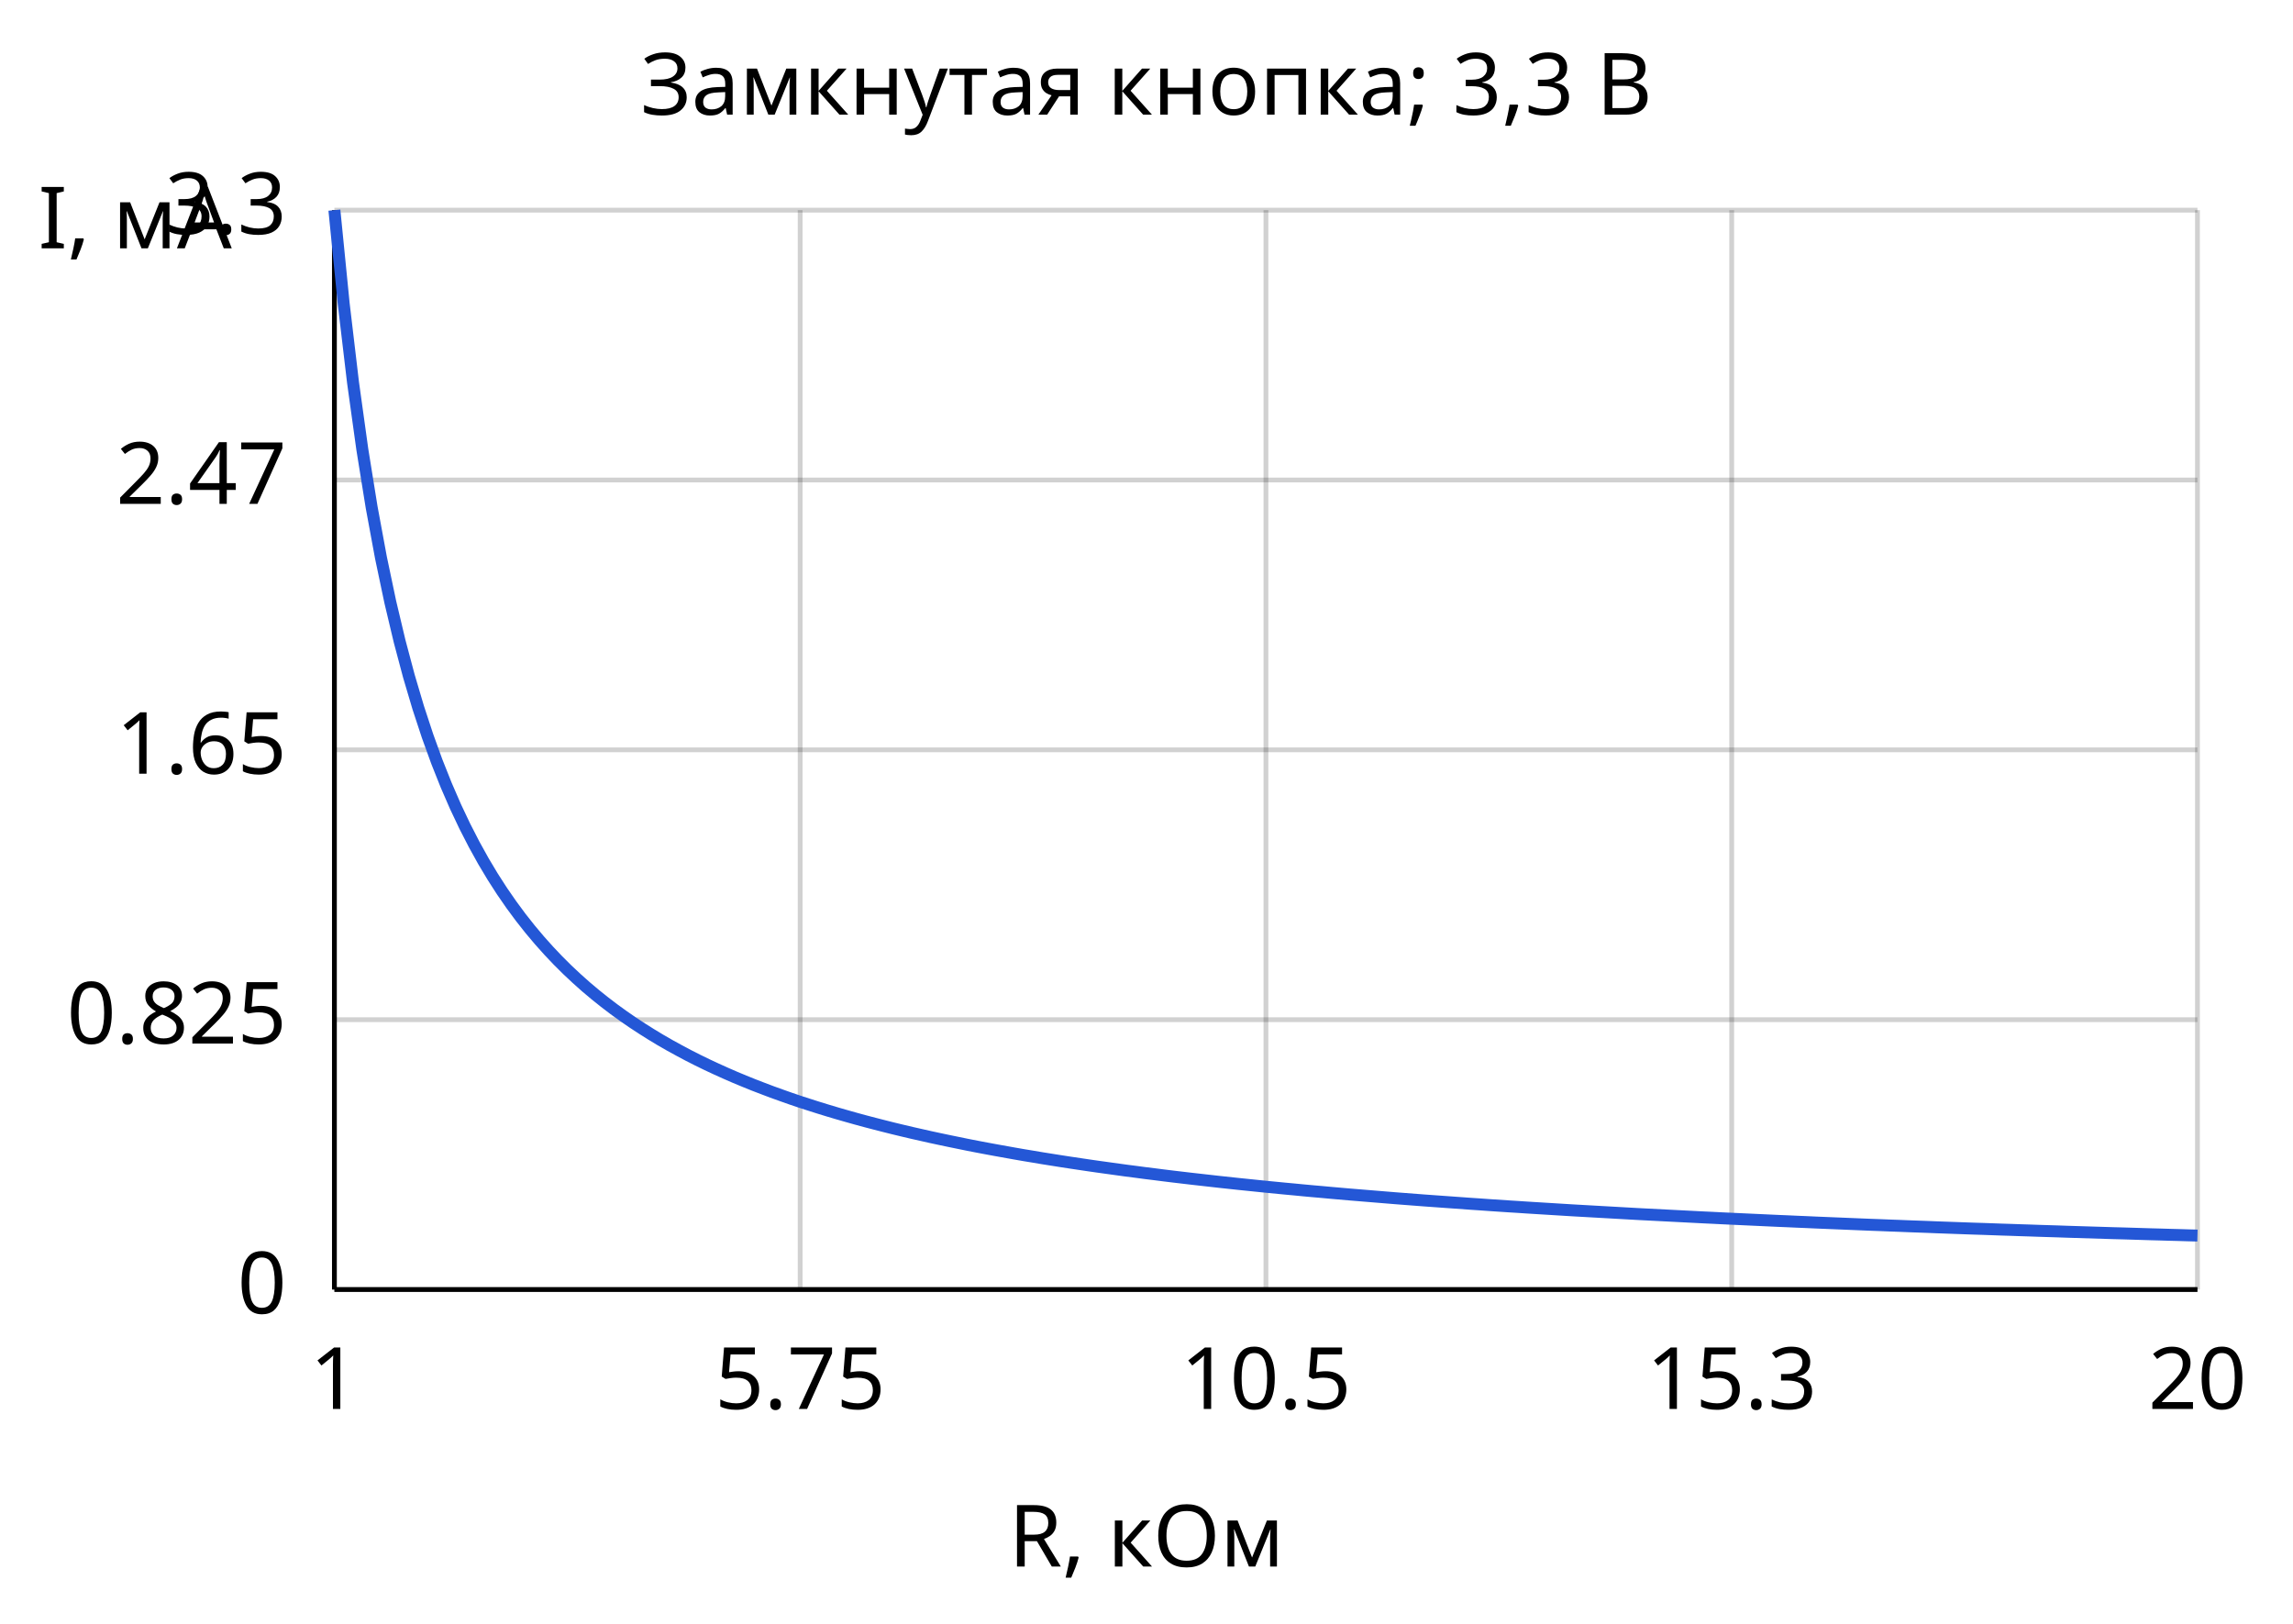
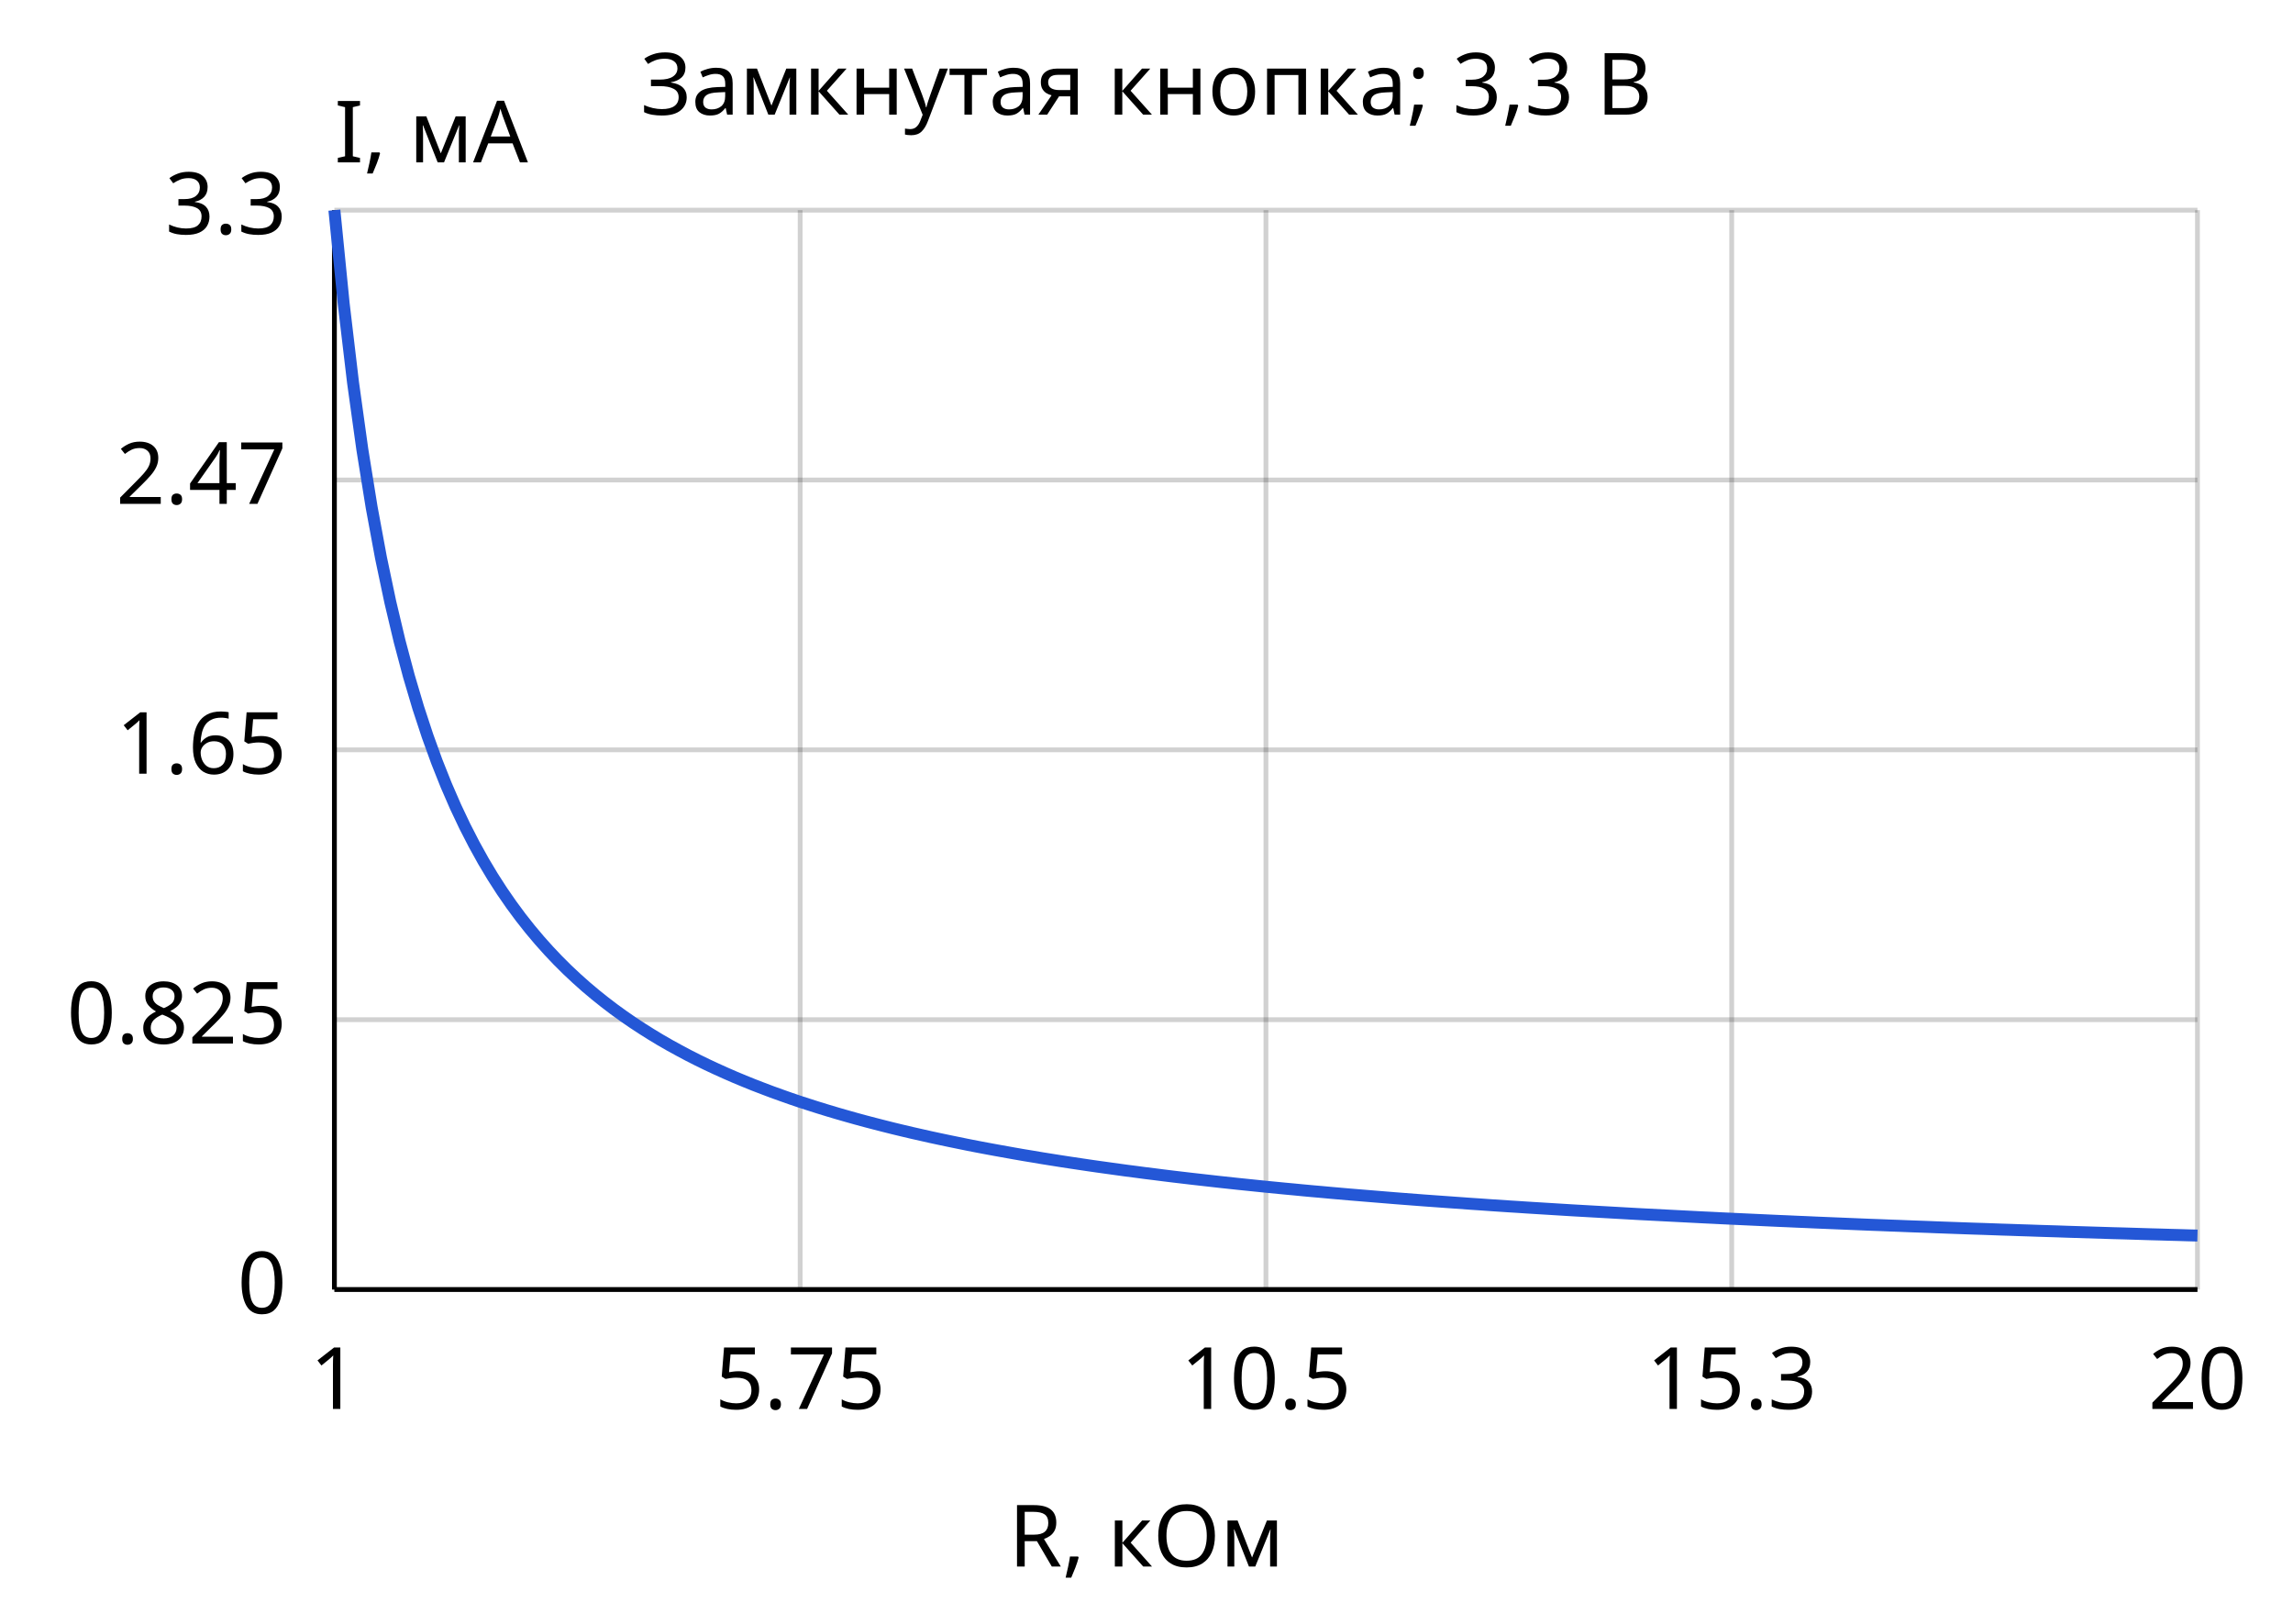
<svg xmlns="http://www.w3.org/2000/svg" viewBox="0 0 480 340" role="img">
  <defs>
    <marker id="arrow" viewBox="0 0 10 10" refX="8" refY="5" markerWidth="7" markerHeight="7" orient="auto-start-reverse">
      <path d="M0 0L10 5L0 10" fill="currentColor" />
    </marker>
  </defs>
  <g font-family="system-ui" font-size="18" fill="currentColor" stroke="none">
    <text x="240" y="24" text-anchor="middle">Замкнутая кнопка; 3,3 В</text>
    <text x="240" y="328" text-anchor="middle">R, кОм</text>
-     <text x="8" y="52">I, мА</text>
+     <text x="70" y="34">I, мА</text>
    <line x1="70" y1="44" x2="70" y2="270" stroke="currentColor" opacity=".18" />
    <line x1="70" y1="270" x2="460" y2="270" stroke="currentColor" opacity=".18" />
    <text x="70" y="295" text-anchor="middle">1</text>
    <text x="60" y="275" text-anchor="end">0</text>
    <line x1="167.5" y1="44" x2="167.5" y2="270" stroke="currentColor" opacity=".18" />
    <line x1="70" y1="213.5" x2="460" y2="213.5" stroke="currentColor" opacity=".18" />
    <text x="167.5" y="295" text-anchor="middle">5.75</text>
    <text x="60" y="218.5" text-anchor="end">0.825</text>
    <line x1="265" y1="44" x2="265" y2="270" stroke="currentColor" opacity=".18" />
    <line x1="70" y1="157" x2="460" y2="157" stroke="currentColor" opacity=".18" />
    <text x="265" y="295" text-anchor="middle">10.5</text>
    <text x="60" y="162" text-anchor="end">1.65</text>
    <line x1="362.5" y1="44" x2="362.5" y2="270" stroke="currentColor" opacity=".18" />
    <line x1="70" y1="100.5" x2="460" y2="100.5" stroke="currentColor" opacity=".18" />
    <text x="362.5" y="295" text-anchor="middle">15.3</text>
    <text x="60" y="105.5" text-anchor="end">2.47</text>
    <line x1="460" y1="44" x2="460" y2="270" stroke="currentColor" opacity=".18" />
    <line x1="70" y1="44" x2="460" y2="44" stroke="currentColor" opacity=".18" />
    <text x="460" y="295" text-anchor="middle">20</text>
    <text x="60" y="49" text-anchor="end">3.3</text>
    <line x1="70" y1="44" x2="70" y2="270" stroke="currentColor" />
    <line x1="70" y1="270" x2="460" y2="270" stroke="currentColor" />
    <polyline points="70.00,44.00 71.95,63.61 73.90,80.08 75.85,94.12 77.80,106.23 79.75,116.78 81.70,126.05 83.65,134.26 85.60,141.59 87.55,148.17 89.50,154.10 91.45,159.49 93.40,164.39 95.35,168.88 97.30,173.00 99.25,176.80 101.20,180.32 103.15,183.58 105.10,186.61 107.05,189.43 109.00,192.07 110.95,194.54 112.90,196.86 114.85,199.04 116.80,201.10 118.75,203.04 120.70,204.87 122.65,206.61 124.60,208.25 126.55,209.81 128.50,211.30 130.45,212.71 132.40,214.06 134.35,215.34 136.30,216.57 138.25,217.75 140.20,218.87 142.15,219.94 144.10,220.98 146.05,221.97 148.00,222.92 149.95,223.83 151.90,224.71 153.85,225.56 155.80,226.37 157.75,227.16 159.70,227.91 161.65,228.65 163.60,229.35 165.55,230.04 167.50,230.70 169.45,231.33 171.40,231.95 173.35,232.55 175.30,233.13 177.25,233.69 179.20,234.24 181.15,234.77 183.10,235.28 185.05,235.78 187.00,236.27 188.95,236.74 190.90,237.20 192.85,237.64 194.80,238.08 196.75,238.50 198.70,238.91 200.65,239.31 202.60,239.71 204.55,240.09 206.50,240.46 208.45,240.82 210.40,241.17 212.35,241.52 214.30,241.86 216.25,242.18 218.20,242.51 220.15,242.82 222.10,243.13 224.05,243.43 226.00,243.72 227.95,244.01 229.90,244.29 231.85,244.56 233.80,244.83 235.75,245.10 237.70,245.35 239.65,245.61 241.60,245.85 243.55,246.10 245.50,246.34 247.45,246.57 249.40,246.80 251.35,247.02 253.30,247.24 255.25,247.46 257.20,247.67 259.15,247.88 261.10,248.08 263.05,248.28 265.00,248.48 266.95,248.67 268.90,248.86 270.85,249.04 272.80,249.23 274.75,249.41 276.70,249.58 278.65,249.76 280.60,249.93 282.55,250.10 284.50,250.26 286.45,250.42 288.40,250.58 290.35,250.74 292.30,250.90 294.25,251.05 296.20,251.20 298.15,251.35 300.10,251.49 302.05,251.63 304.00,251.77 305.95,251.91 307.90,252.05 309.85,252.18 311.80,252.32 313.75,252.45 315.70,252.58 317.65,252.70 319.60,252.83 321.55,252.95 323.50,253.07 325.45,253.19 327.40,253.31 329.35,253.43 331.30,253.54 333.25,253.65 335.20,253.76 337.15,253.87 339.10,253.98 341.05,254.09 343.00,254.20 344.95,254.30 346.90,254.40 348.85,254.50 350.80,254.60 352.75,254.70 354.70,254.80 356.65,254.90 358.60,254.99 360.55,255.09 362.50,255.18 364.45,255.27 366.40,255.36 368.35,255.45 370.30,255.54 372.25,255.63 374.20,255.71 376.15,255.80 378.10,255.88 380.05,255.97 382.00,256.05 383.95,256.13 385.90,256.21 387.85,256.29 389.80,256.37 391.75,256.45 393.70,256.52 395.65,256.60 397.60,256.67 399.55,256.75 401.50,256.82 403.45,256.89 405.40,256.97 407.35,257.04 409.30,257.11 411.25,257.18 413.20,257.25 415.15,257.31 417.10,257.38 419.05,257.45 421.00,257.51 422.95,257.58 424.90,257.64 426.85,257.71 428.80,257.77 430.75,257.83 432.70,257.90 434.65,257.96 436.60,258.02 438.55,258.08 440.50,258.14 442.45,258.20 444.40,258.25 446.35,258.31 448.30,258.37 450.25,258.43 452.20,258.48 454.15,258.54 456.10,258.59 458.05,258.65 460.00,258.70" fill="none" stroke="var(--accent, #2457d6)" stroke-width="2.5" stroke-dasharray="" />
  </g>
</svg>
